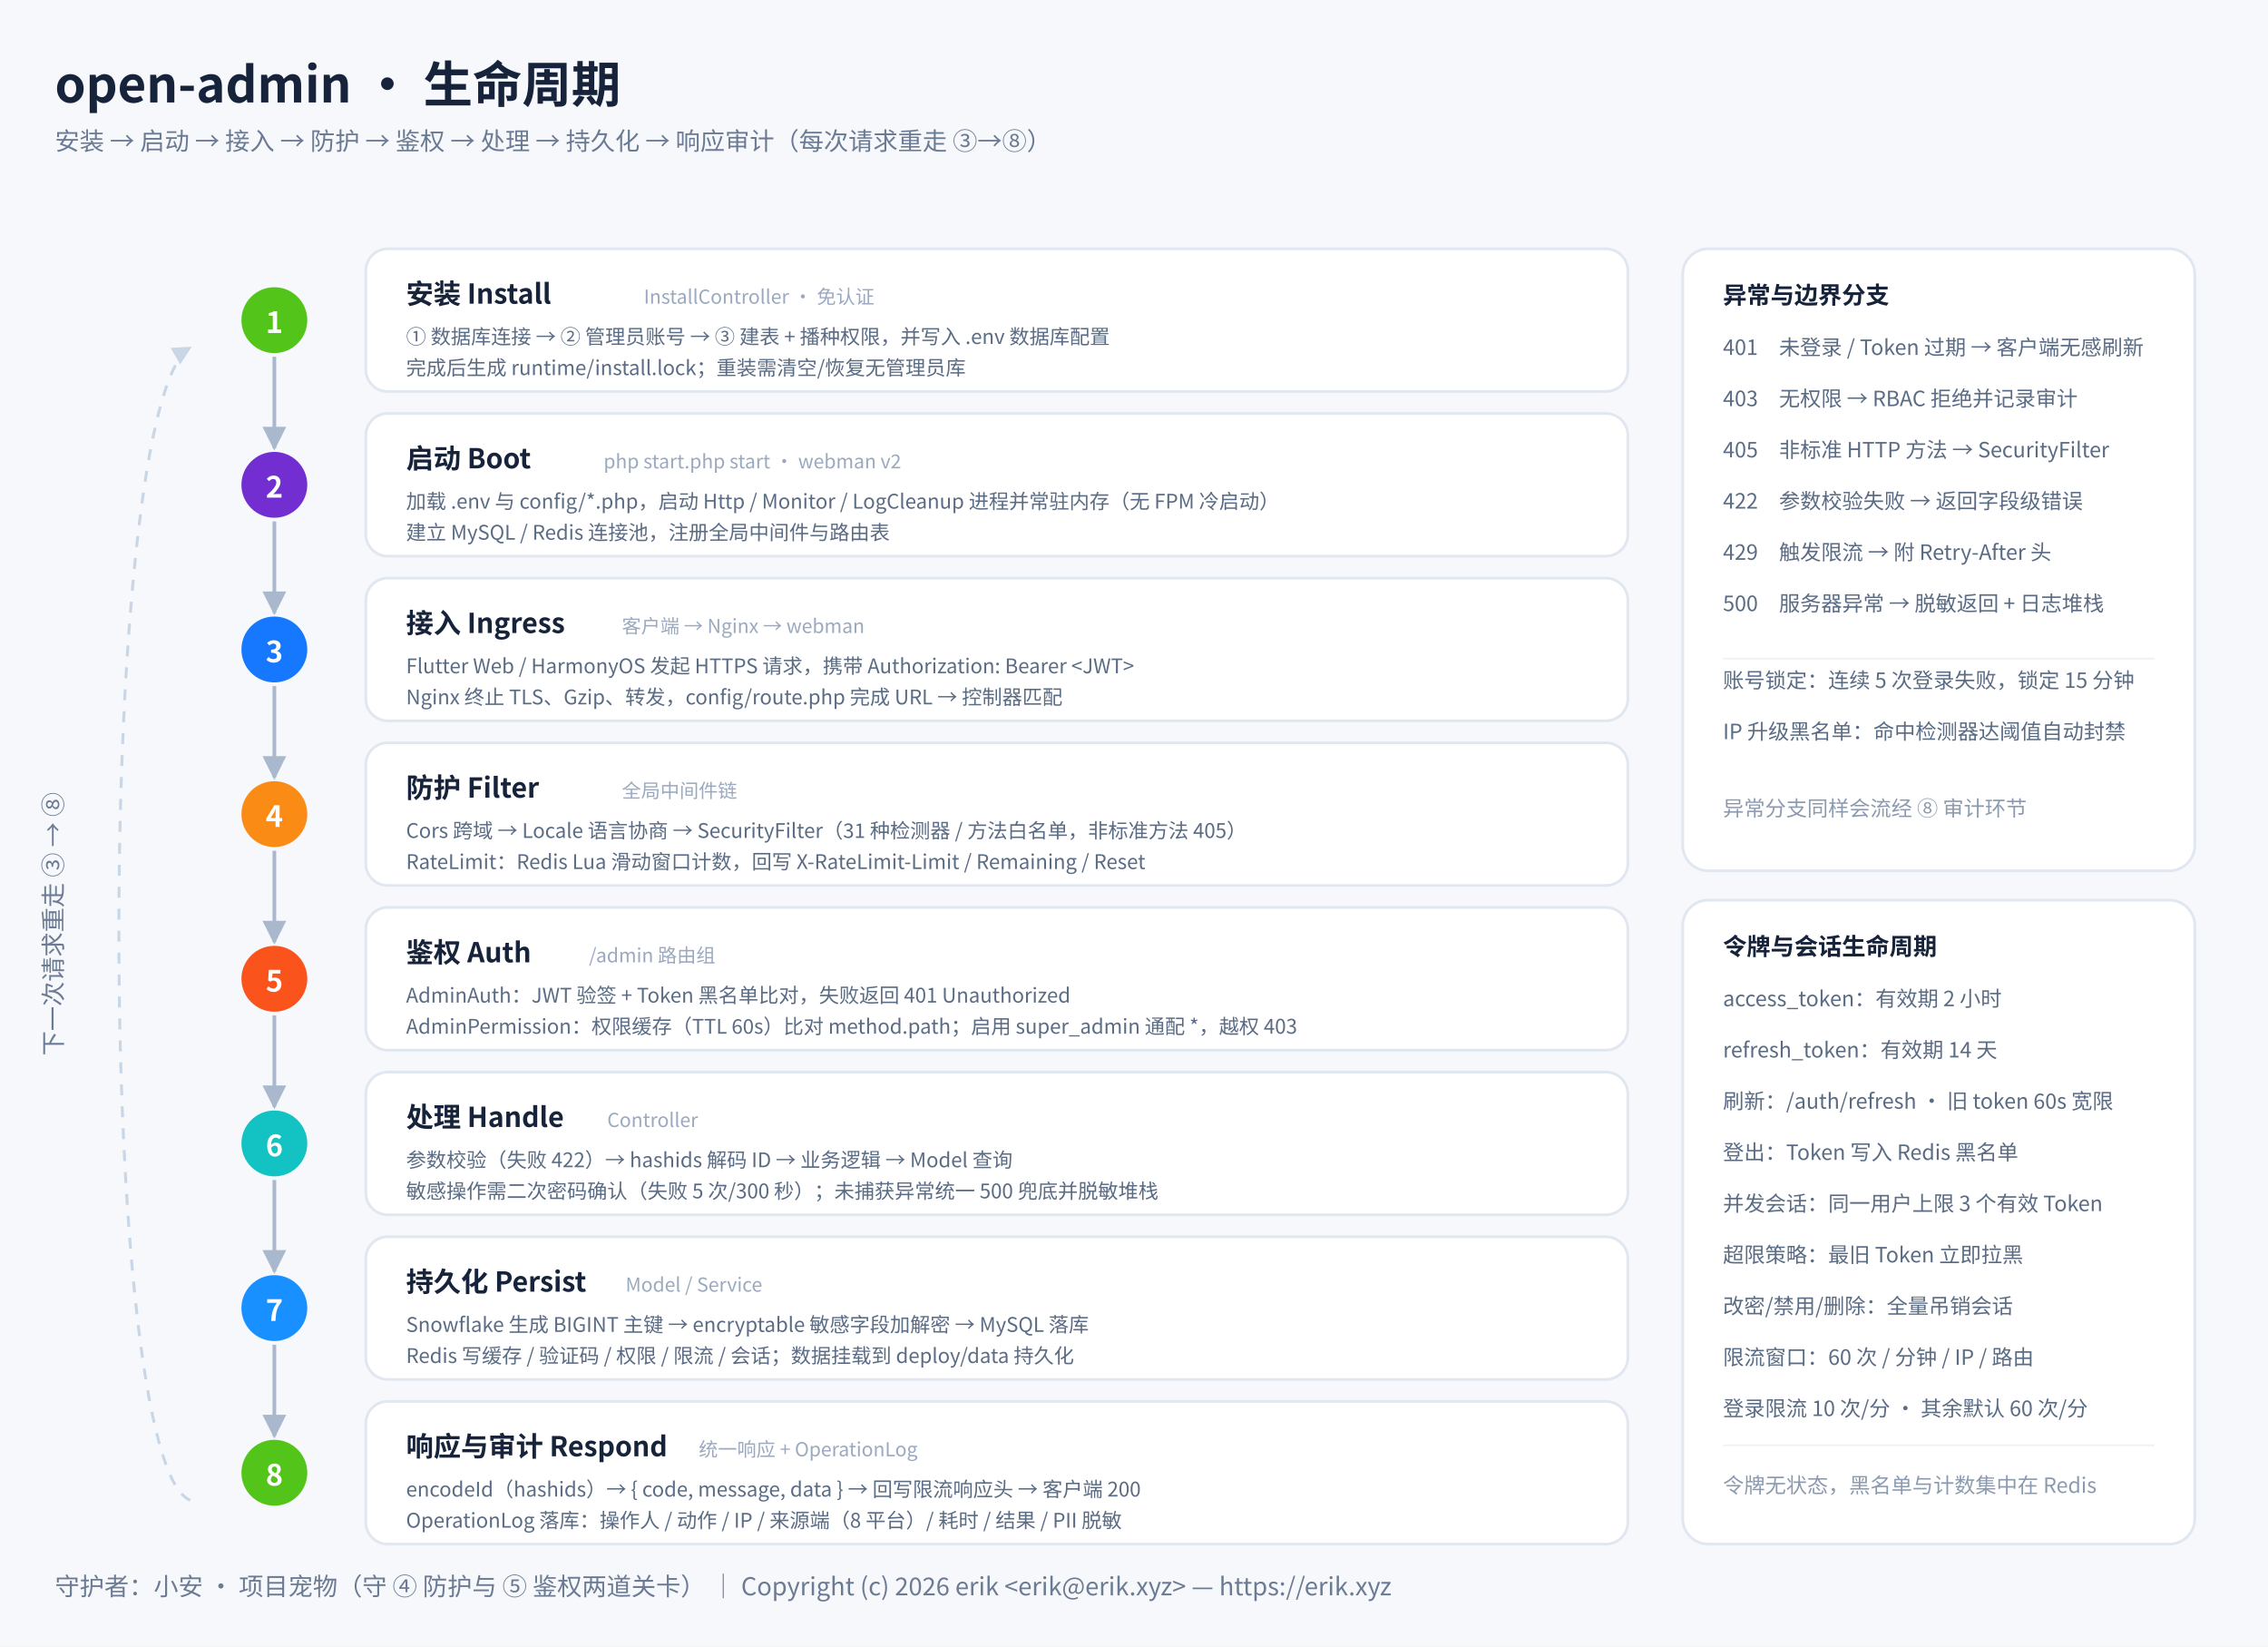
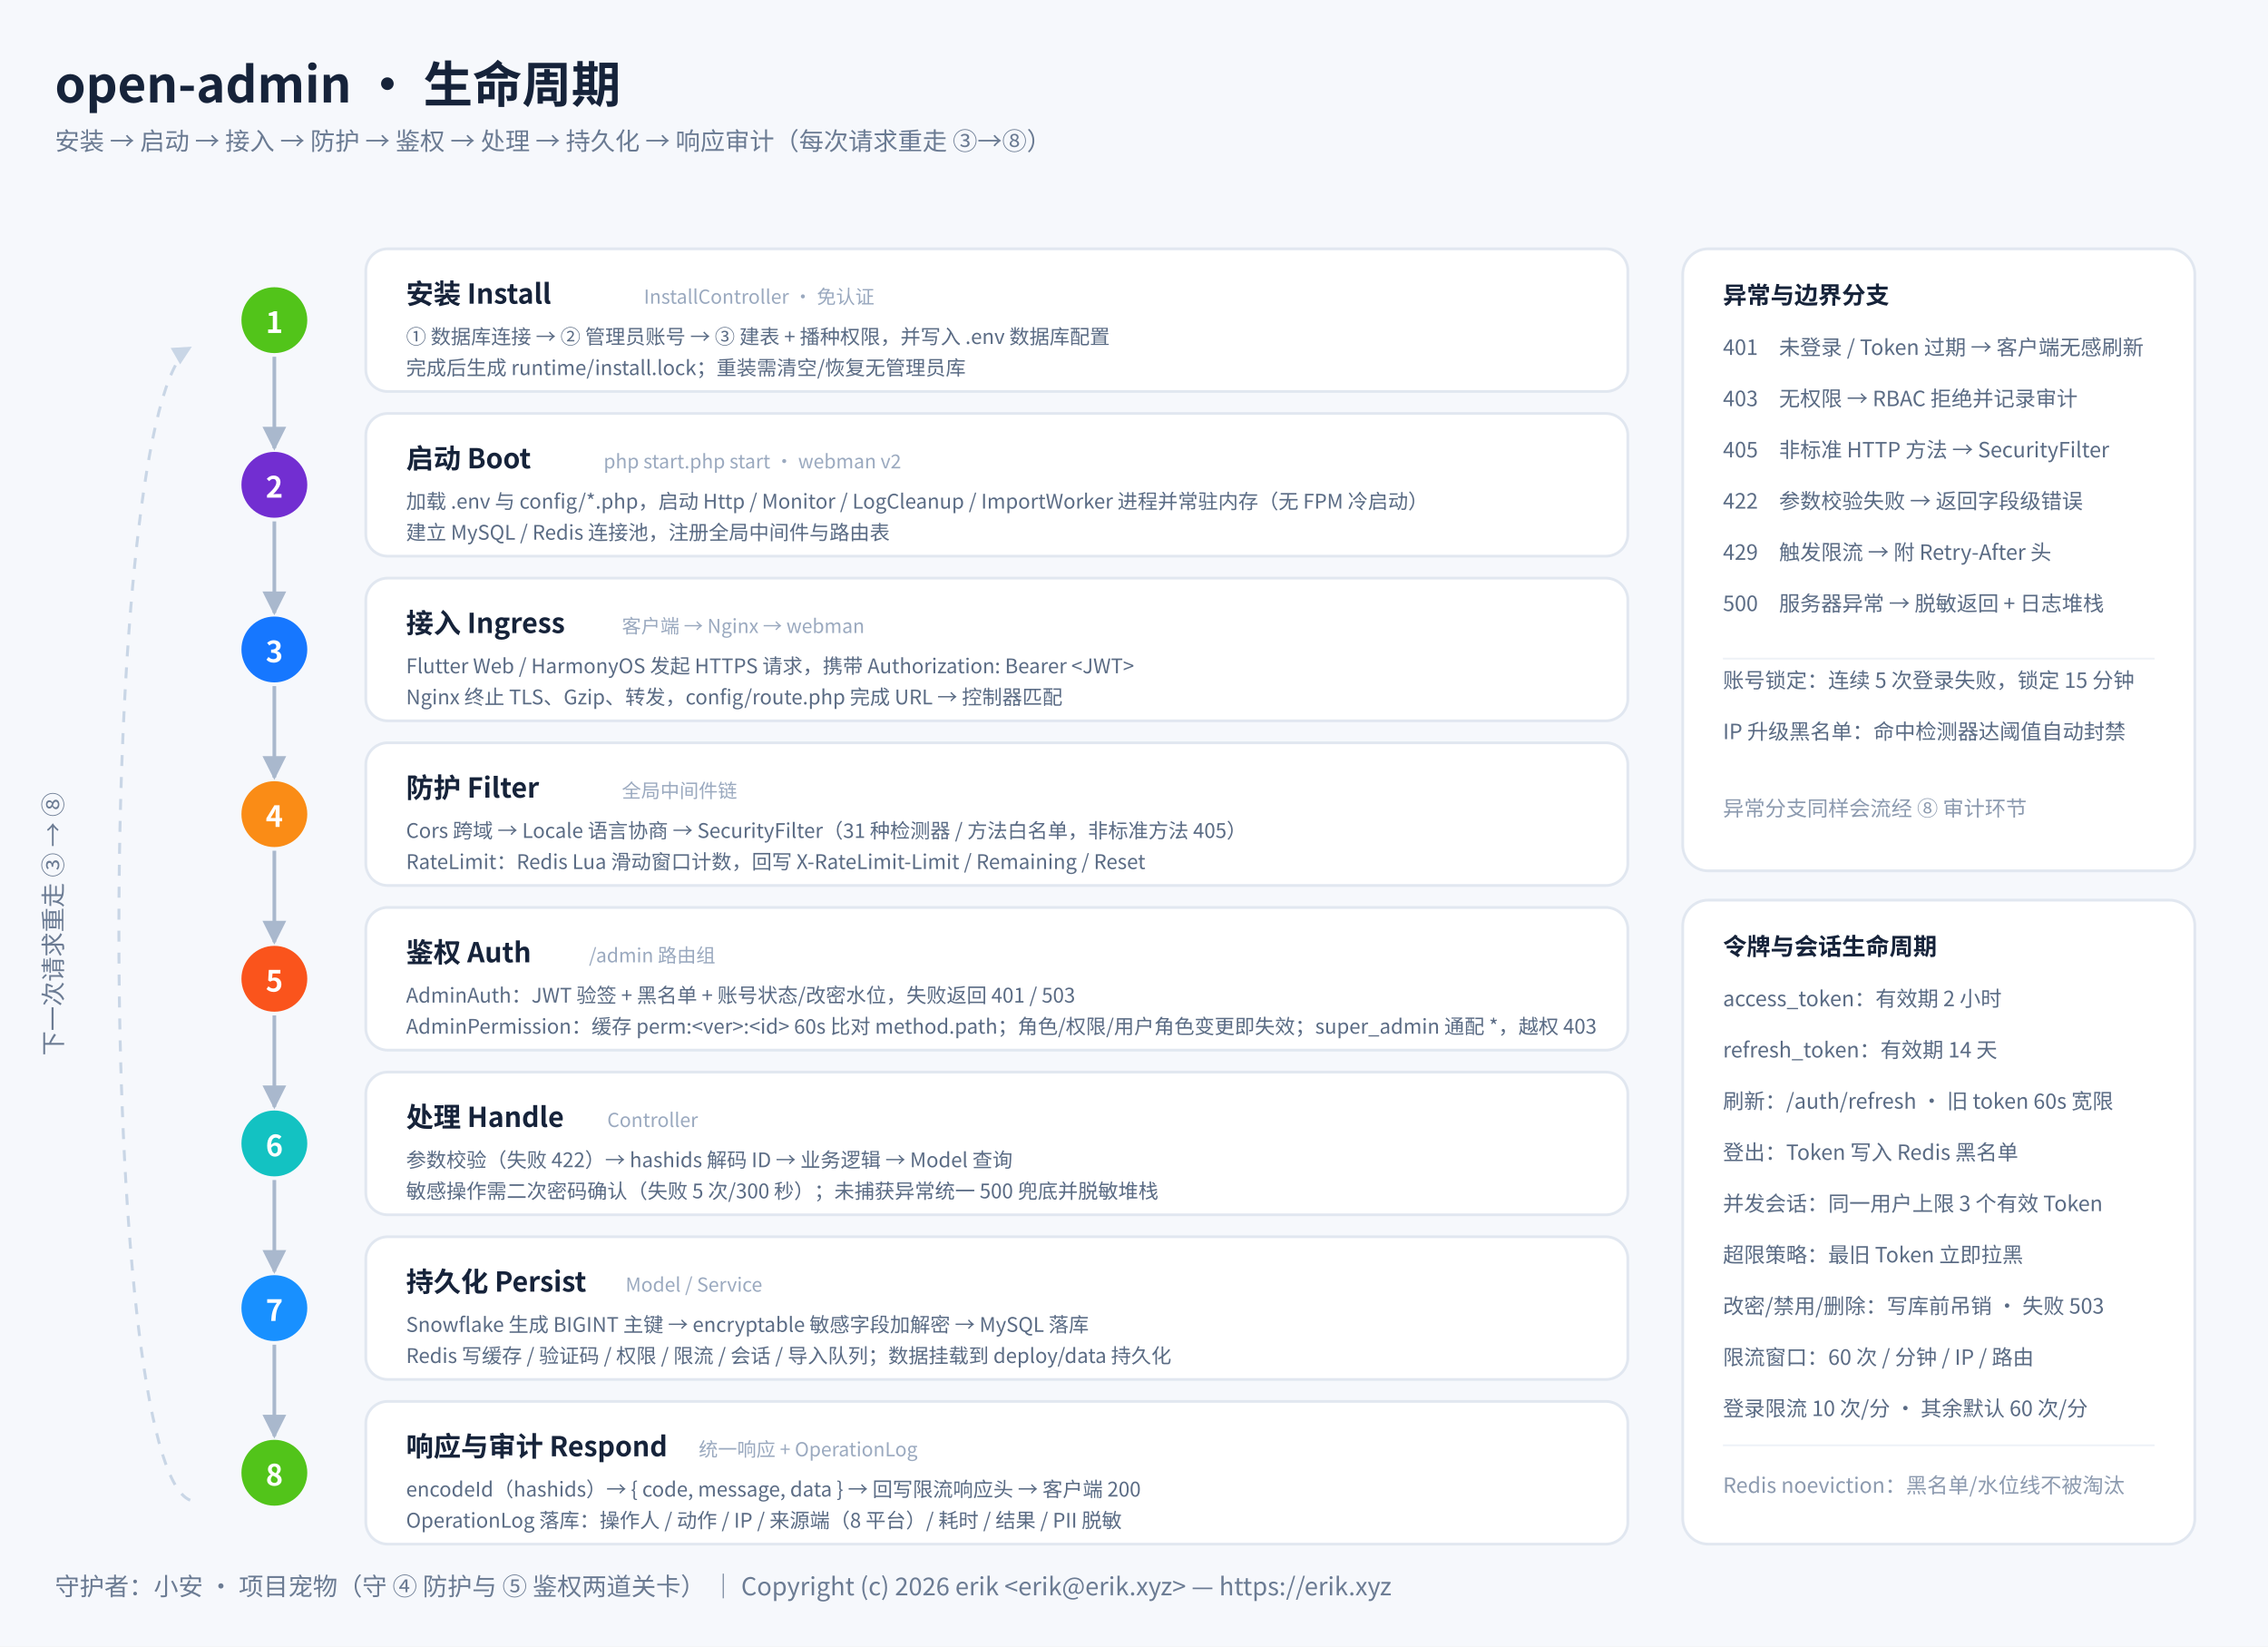
<svg xmlns="http://www.w3.org/2000/svg" viewBox="0 0 1240 900" width="1240" height="900" role="img" aria-label="open-admin 生命周期图">
  <defs>
    <marker id="lcArw" viewBox="0 0 10 10" refX="9" refY="5" markerWidth="6.5" markerHeight="6.5" orient="auto-start-reverse">
      <path d="M 0 0 L 10 5 L 0 10 z" fill="#A9B8CD" />
    </marker>
    <marker id="lcArwSoft" viewBox="0 0 10 10" refX="9" refY="5" markerWidth="6.5" markerHeight="6.5" orient="auto-start-reverse">
      <path d="M 0 0 L 10 5 L 0 10 z" fill="#C9D6E6" />
    </marker>
    <style>
      text { font-family: system-ui, -apple-system, "PingFang SC", "Microsoft YaHei", "Noto Sans CJK SC", "Segoe UI", sans-serif; }
      .t1 { font-size: 27px; font-weight: 700; fill: #16233A; }
      .t2 { font-size: 13.5px; fill: #6B7B93; }
      .card { fill: #FFFFFF; stroke: #E1E7F0; stroke-width: 1.5; }
      .sTitle { font-size: 15px; font-weight: 700; fill: #16233A; }
      .sWhere { font-size: 10.5px; fill: #9AA9BF; }
      .sItem { font-size: 11px; fill: #5A6B84; }
      .badge { font-size: 16px; font-weight: 700; fill: #FFFFFF; }
      .railT { font-size: 13px; font-weight: 700; fill: #16233A; }
      .railI { font-size: 11.5px; fill: #5A6B84; }
      .ctr { text-anchor: middle; }
    </style>
  </defs>
  <rect width="1240" height="900" fill="#F6F8FC" />
  <text class="t1" x="30" y="56">open-admin · 生命周期</text>
  <text class="t2" x="30" y="82">安装 → 启动 → 接入 → 防护 → 鉴权 → 处理 → 持久化 → 响应审计（每次请求重走 ③→⑧）</text>
  <path d="M 104 820 C 52 800 52 220 104 190" fill="none" stroke="#C9D6E6" stroke-width="1.6" stroke-dasharray="6 6" marker-end="url(#lcArwSoft)" />
  <text class="t2" x="34" y="505" text-anchor="middle" font-size="10.5" fill="#9AA9BF" transform="rotate(-90 34 505)">下一次请求重走 ③ → ⑧</text>
  <circle cx="150" cy="175" r="18" fill="#52C41A" />
  <text class="badge ctr" x="150" y="182">1</text>
  <rect class="card" x="200" y="136" width="690" height="78" rx="12" />
  <text class="sTitle" x="222" y="166">安装 Install</text>
  <text class="sWhere" x="352" y="166">InstallController · 免认证</text>
  <text class="sItem" x="222" y="188">① 数据库连接 → ② 管理员账号 → ③ 建表 + 播种权限，并写入 .env 数据库配置</text>
  <text class="sItem" x="222" y="205">完成后生成 runtime/install.lock；重装需清空/恢复无管理员库</text>
  <path d="M 150 195 L 150 245" stroke="#A9B8CD" stroke-width="2" marker-end="url(#lcArw)" />
  <circle cx="150" cy="265" r="18" fill="#722ED1" />
  <text class="badge ctr" x="150" y="272">2</text>
  <rect class="card" x="200" y="226" width="690" height="78" rx="12" />
  <text class="sTitle" x="222" y="256">启动 Boot</text>
  <text class="sWhere" x="330" y="256">php start.php start · webman v2</text>
-   <text class="sItem" x="222" y="278">加载 .env 与 config/*.php，启动 Http / Monitor / LogCleanup 进程并常驻内存（无 FPM 冷启动）</text>
+   <text class="sItem" x="222" y="278">加载 .env 与 config/*.php，启动 Http / Monitor / LogCleanup / ImportWorker 进程并常驻内存（无 FPM 冷启动）</text>
  <text class="sItem" x="222" y="295">建立 MySQL / Redis 连接池，注册全局中间件与路由表</text>
  <path d="M 150 285 L 150 335" stroke="#A9B8CD" stroke-width="2" marker-end="url(#lcArw)" />
  <circle cx="150" cy="355" r="18" fill="#1677FF" />
  <text class="badge ctr" x="150" y="362">3</text>
  <rect class="card" x="200" y="316" width="690" height="78" rx="12" />
  <text class="sTitle" x="222" y="346">接入 Ingress</text>
  <text class="sWhere" x="340" y="346">客户端 → Nginx → webman</text>
  <text class="sItem" x="222" y="368">Flutter Web / HarmonyOS 发起 HTTPS 请求，携带 Authorization: Bearer &lt;JWT&gt;</text>
  <text class="sItem" x="222" y="385">Nginx 终止 TLS、Gzip、转发，config/route.php 完成 URL → 控制器匹配</text>
  <path d="M 150 375 L 150 425" stroke="#A9B8CD" stroke-width="2" marker-end="url(#lcArw)" />
  <circle cx="150" cy="445" r="18" fill="#FA8C16" />
  <text class="badge ctr" x="150" y="452">4</text>
  <rect class="card" x="200" y="406" width="690" height="78" rx="12" />
  <text class="sTitle" x="222" y="436">防护 Filter</text>
  <text class="sWhere" x="340" y="436">全局中间件链</text>
  <text class="sItem" x="222" y="458">Cors 跨域 → Locale 语言协商 → SecurityFilter（31 种检测器 / 方法白名单，非标准方法 405）</text>
  <text class="sItem" x="222" y="475">RateLimit：Redis Lua 滑动窗口计数，回写 X-RateLimit-Limit / Remaining / Reset</text>
  <path d="M 150 465 L 150 515" stroke="#A9B8CD" stroke-width="2" marker-end="url(#lcArw)" />
  <circle cx="150" cy="535" r="18" fill="#FA541C" />
  <text class="badge ctr" x="150" y="542">5</text>
  <rect class="card" x="200" y="496" width="690" height="78" rx="12" />
  <text class="sTitle" x="222" y="526">鉴权 Auth</text>
  <text class="sWhere" x="322" y="526">/admin 路由组</text>
-   <text class="sItem" x="222" y="548">AdminAuth：JWT 验签 + Token 黑名单比对，失败返回 401 Unauthorized</text>
-   <text class="sItem" x="222" y="565">AdminPermission：权限缓存（TTL 60s）比对 method.path；启用 super_admin 通配 *，越权 403</text>
+   <text class="sItem" x="222" y="548">AdminAuth：JWT 验签 + 黑名单 + 账号状态/改密水位，失败返回 401 / 503</text>
+   <text class="sItem" x="222" y="565">AdminPermission：缓存 perm:&lt;ver&gt;:&lt;id&gt; 60s 比对 method.path；角色/权限/用户角色变更即失效；super_admin 通配 *，越权 403</text>
  <path d="M 150 555 L 150 605" stroke="#A9B8CD" stroke-width="2" marker-end="url(#lcArw)" />
  <circle cx="150" cy="625" r="18" fill="#13C2C2" />
  <text class="badge ctr" x="150" y="632">6</text>
  <rect class="card" x="200" y="586" width="690" height="78" rx="12" />
  <text class="sTitle" x="222" y="616">处理 Handle</text>
  <text class="sWhere" x="332" y="616">Controller</text>
  <text class="sItem" x="222" y="638">参数校验（失败 422）→ hashids 解码 ID → 业务逻辑 → Model 查询</text>
  <text class="sItem" x="222" y="655">敏感操作需二次密码确认（失败 5 次/300 秒）；未捕获异常统一 500 兜底并脱敏堆栈</text>
  <path d="M 150 645 L 150 695" stroke="#A9B8CD" stroke-width="2" marker-end="url(#lcArw)" />
  <circle cx="150" cy="715" r="18" fill="#1890FF" />
  <text class="badge ctr" x="150" y="722">7</text>
  <rect class="card" x="200" y="676" width="690" height="78" rx="12" />
  <text class="sTitle" x="222" y="706">持久化 Persist</text>
  <text class="sWhere" x="342" y="706">Model / Service</text>
  <text class="sItem" x="222" y="728">Snowflake 生成 BIGINT 主键 → encryptable 敏感字段加解密 → MySQL 落库</text>
-   <text class="sItem" x="222" y="745">Redis 写缓存 / 验证码 / 权限 / 限流 / 会话；数据挂载到 deploy/data 持久化</text>
+   <text class="sItem" x="222" y="745">Redis 写缓存 / 验证码 / 权限 / 限流 / 会话 / 导入队列；数据挂载到 deploy/data 持久化</text>
  <path d="M 150 735 L 150 785" stroke="#A9B8CD" stroke-width="2" marker-end="url(#lcArw)" />
  <circle cx="150" cy="805" r="18" fill="#52C41A" />
  <text class="badge ctr" x="150" y="812">8</text>
  <rect class="card" x="200" y="766" width="690" height="78" rx="12" />
  <text class="sTitle" x="222" y="796">响应与审计 Respond</text>
  <text class="sWhere" x="382" y="796">统一响应 + OperationLog</text>
  <text class="sItem" x="222" y="818">encodeId（hashids）→ { code, message, data } → 回写限流响应头 → 客户端 200</text>
  <text class="sItem" x="222" y="835">OperationLog 落库：操作人 / 动作 / IP / 来源端（8 平台）/ 耗时 / 结果 / PII 脱敏</text>
  <rect class="card" x="920" y="136" width="280" height="340" rx="14" stroke="#FFD8BF" />
  <text class="railT" x="942" y="166" fill="#AD4E00">异常与边界分支</text>
  <g class="railI">
    <text x="942" y="194">401　未登录 / Token 过期 → 客户端无感刷新</text>
    <text x="942" y="222">403　无权限 → RBAC 拒绝并记录审计</text>
    <text x="942" y="250">405　非标准 HTTP 方法 → SecurityFilter</text>
    <text x="942" y="278">422　参数校验失败 → 返回字段级错误</text>
    <text x="942" y="306">429　触发限流 → 附 Retry-After 头</text>
    <text x="942" y="334">500　服务器异常 → 脱敏返回 + 日志堆栈</text>
    <text x="942" y="376">账号锁定：连续 5 次登录失败，锁定 15 分钟</text>
    <text x="942" y="404">IP 升级黑名单：命中检测器达阈值自动封禁</text>
    <text x="942" y="446" fill="#8C9AAF">异常分支同样会流经 ⑧ 审计环节</text>
  </g>
  <line x1="942" y1="360" x2="1178" y2="360" stroke="#EEF2F7" />
  <rect class="card" x="920" y="492" width="280" height="352" rx="14" stroke="#BEDAFF" />
  <text class="railT" x="942" y="522" fill="#1677FF">令牌与会话生命周期</text>
  <g class="railI">
    <text x="942" y="550">access_token：有效期 2 小时</text>
    <text x="942" y="578">refresh_token：有效期 14 天</text>
    <text x="942" y="606">刷新：/auth/refresh · 旧 token 60s 宽限</text>
    <text x="942" y="634">登出：Token 写入 Redis 黑名单</text>
    <text x="942" y="662">并发会话：同一用户上限 3 个有效 Token</text>
    <text x="942" y="690">超限策略：最旧 Token 立即拉黑</text>
-     <text x="942" y="718">改密/禁用/删除：全量吊销会话</text>
+     <text x="942" y="718">改密/禁用/删除：写库前吊销 · 失败 503</text>
    <text x="942" y="746">限流窗口：60 次 / 分钟 / IP / 路由</text>
    <text x="942" y="774">登录限流 10 次/分 · 其余默认 60 次/分</text>
-     <text x="942" y="816" fill="#8C9AAF">令牌无状态，黑名单与计数集中在 Redis</text>
+     <text x="942" y="816" fill="#8C9AAF">Redis noeviction：黑名单/水位线不被淘汰</text>
  </g>
  <line x1="942" y1="790" x2="1178" y2="790" stroke="#EEF2F7" />
  <text class="t2" x="30" y="872" font-size="11.5">
    守护者：小安 · 项目宠物（守 ④ 防护与 ⑤ 鉴权两道关卡） ｜ Copyright (c) 2026 erik &lt;erik@erik.xyz&gt; — https://erik.xyz
  </text>
</svg>
